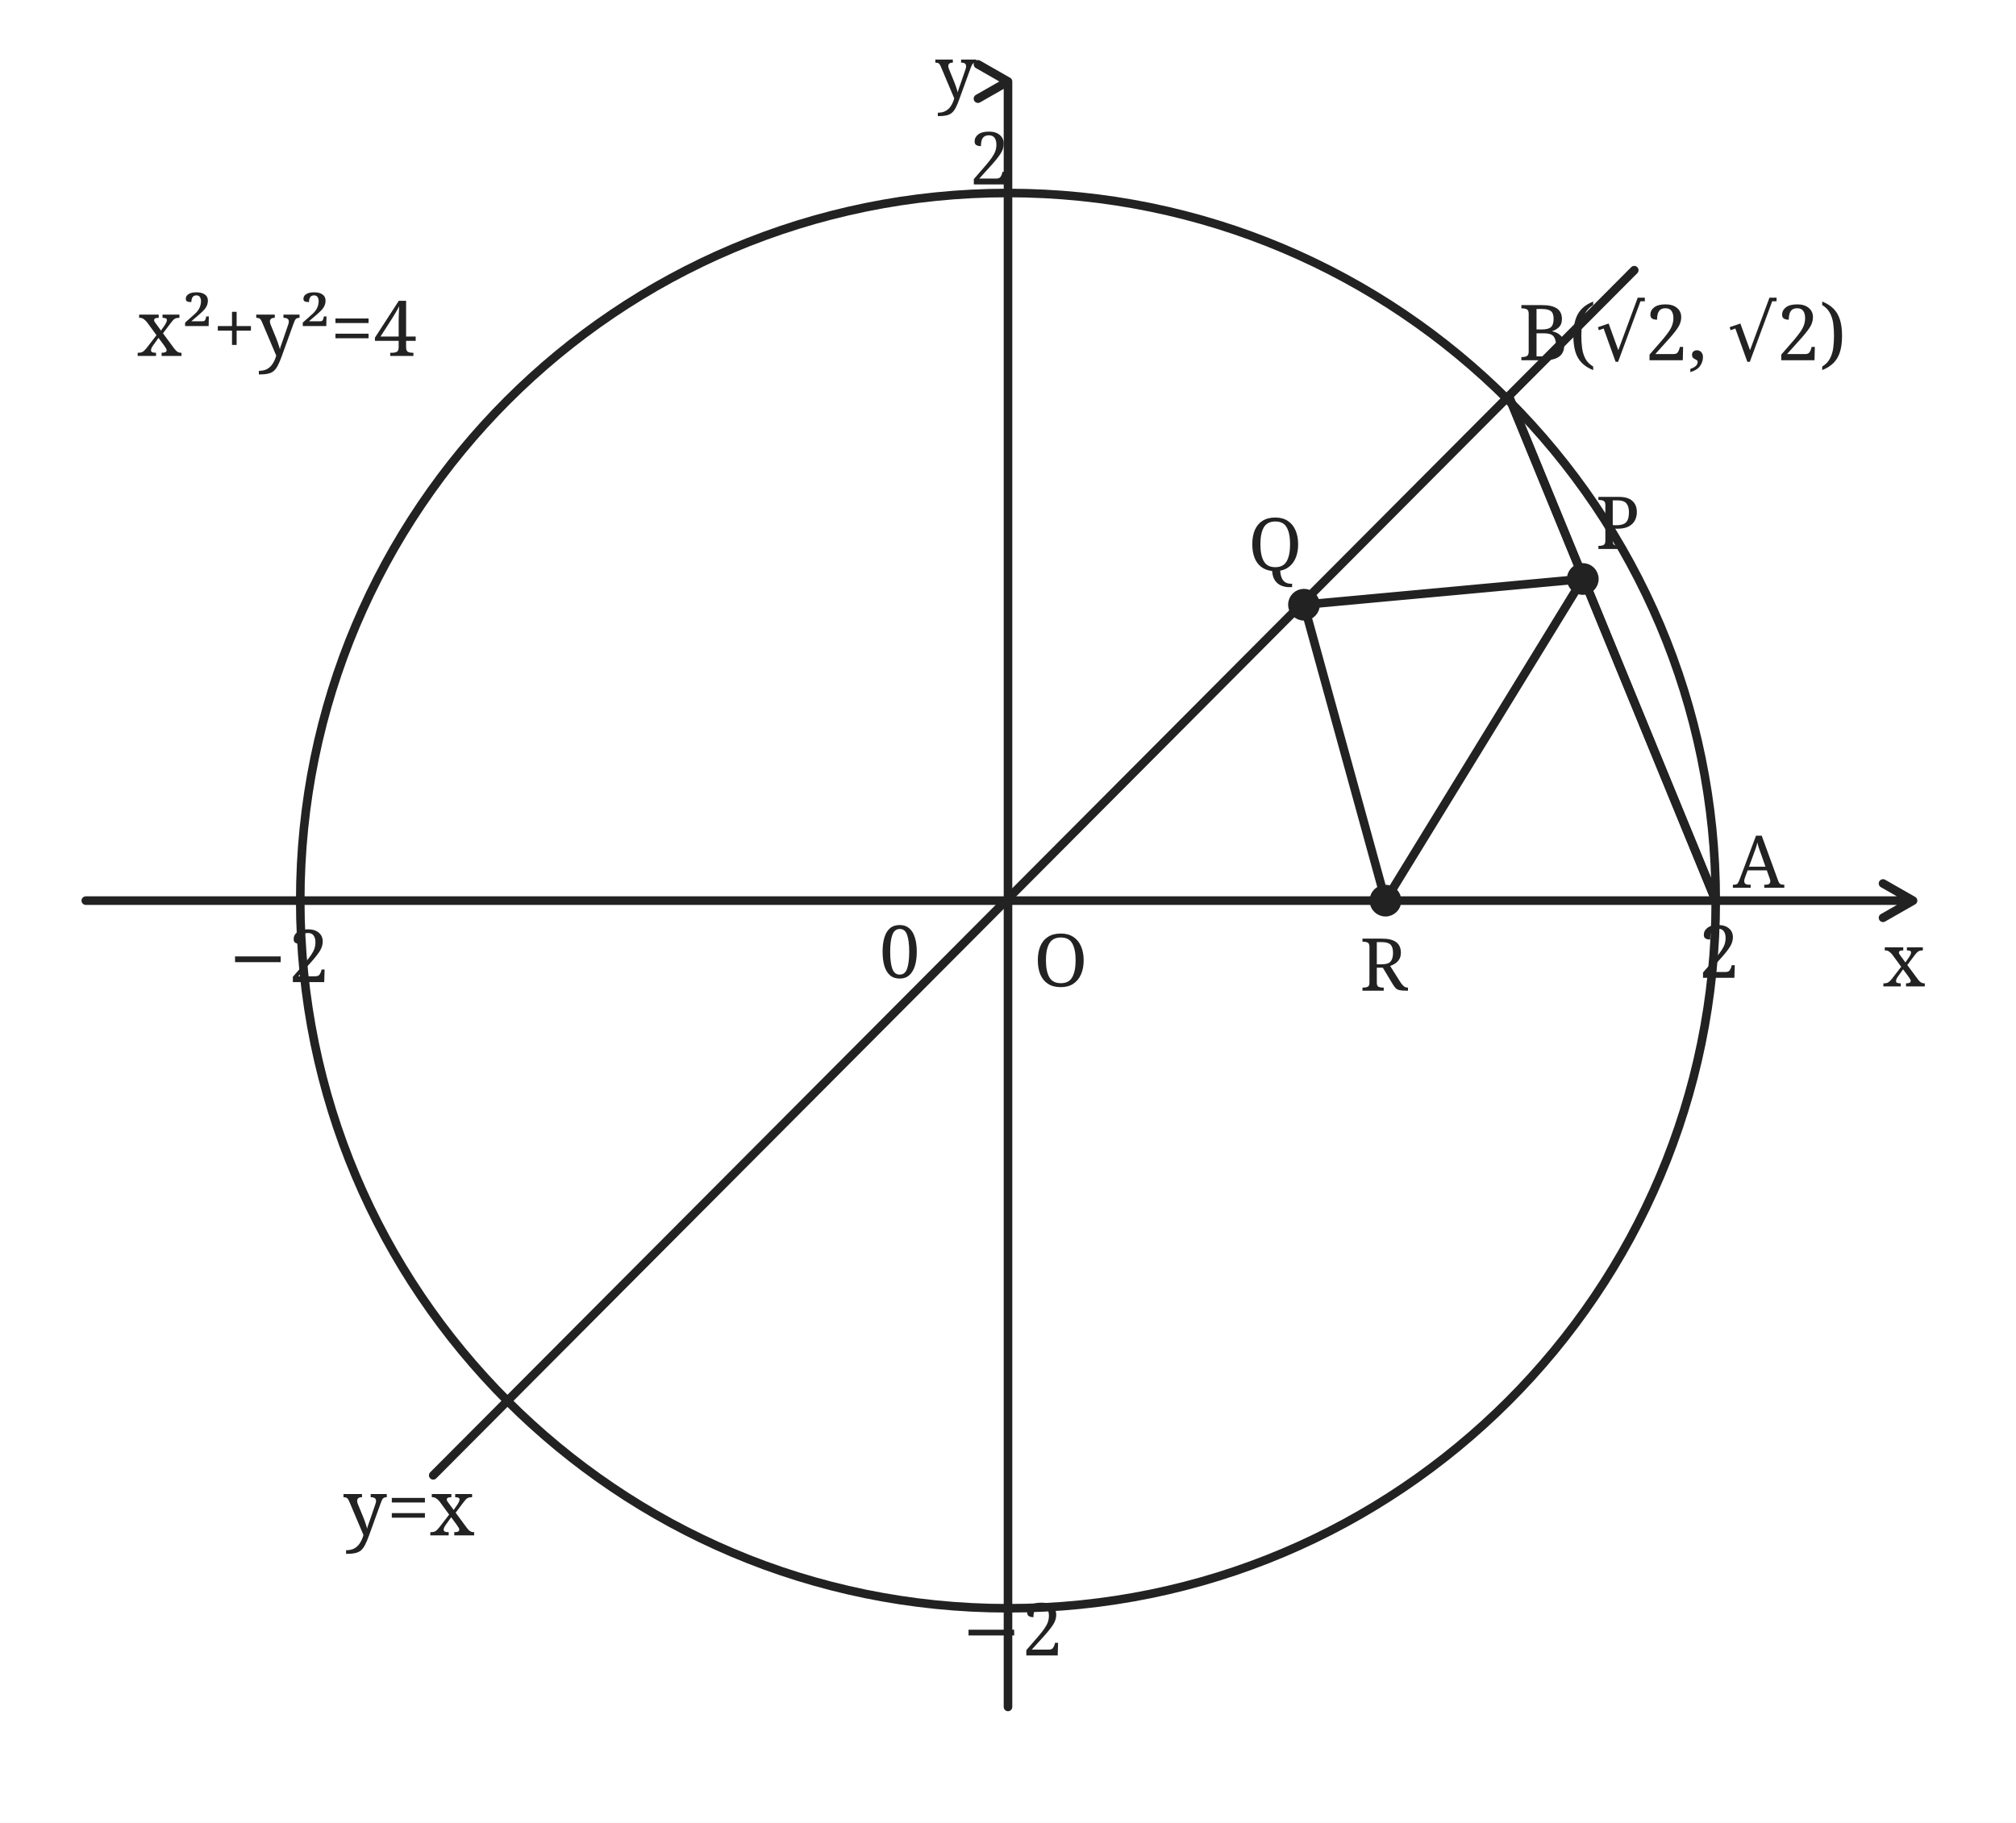
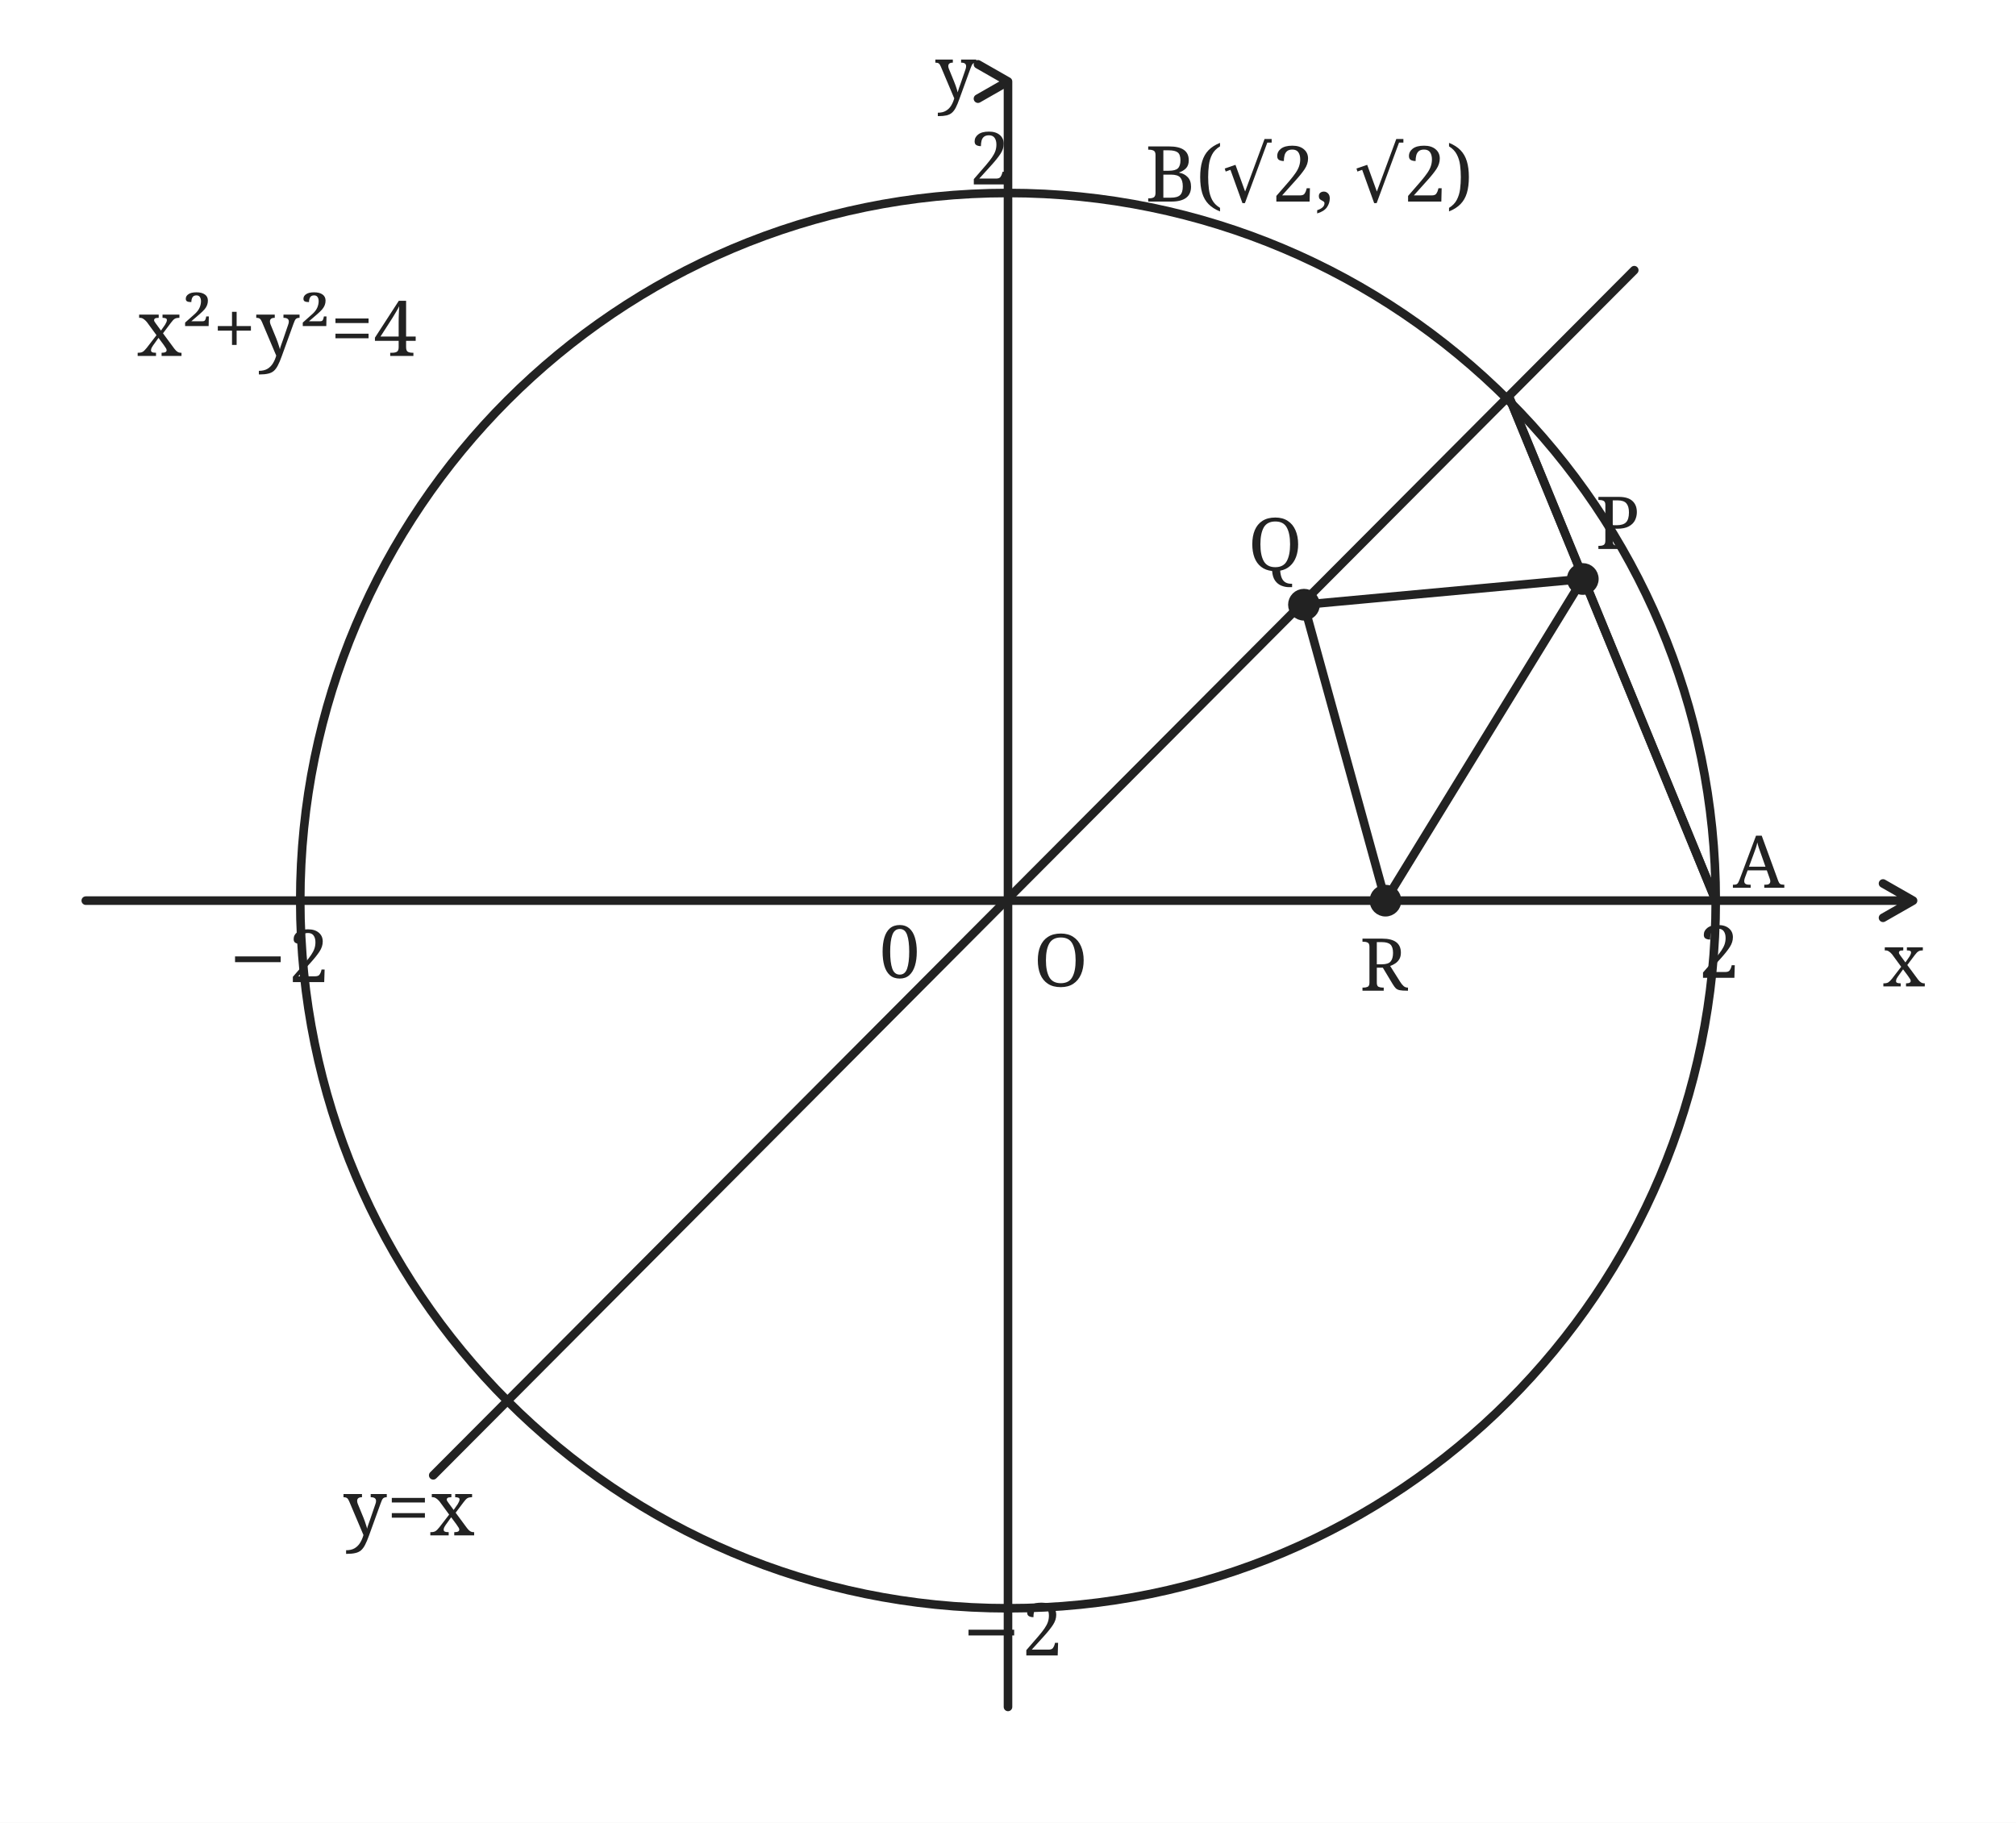
<svg xmlns="http://www.w3.org/2000/svg" width="470" height="425" viewBox="0 0 470 425">
  <rect width="470" height="425" fill="white" />
  <g fill="none" stroke="#222" stroke-width="2" stroke-linecap="round" stroke-linejoin="round">
    <path d="M20 210 L446 210 m-7 -4 l7 4 -7 4" />
    <path d="M235 398 L235 19 m-7 -4 l7 4 -7 4" />
    <circle cx="235" cy="210" r="165" />
    <path d="M101 344 L381 63" />
    <path d="M400 210 L352 93" />
    <path d="M352 93 L235 210 M400 210 L352 93" stroke-width="1.1" stroke-dasharray="2 4" opacity="0" />
    <path stroke-width="2" d="M369 135 L304 141 L323 210 Z" />
    <path stroke-width="2" d="M400 210 L352 93" />
    <circle cx="369" cy="135" r="2.7" fill="#222" />
    <circle cx="304" cy="141" r="2.7" fill="#222" />
    <circle cx="323" cy="210" r="2.7" fill="#222" />
    <text x="241" y="230" font-family="serif" font-size="17" fill="#222" stroke="none">O</text>
    <text x="404" y="207" font-family="serif" font-size="17" fill="#222" stroke="none">A</text>
-     <text x="354" y="84" font-family="serif" font-size="18" fill="#222" stroke="none">B(√2, √2)</text>
+     <text x="267" y="47" font-family="serif" font-size="18" fill="#222" stroke="none">B(√2, √2)</text>
    <text x="372" y="128" font-family="serif" font-size="17" fill="#222" stroke="none">P</text>
    <text x="291" y="133" font-family="serif" font-size="17" fill="#222" stroke="none">Q</text>
    <text x="317" y="231" font-family="serif" font-size="17" fill="#222" stroke="none">R</text>
    <text x="396" y="228" font-family="serif" font-size="17" fill="#222" stroke="none">2</text>
    <text x="205" y="228" font-family="serif" font-size="17" fill="#222" stroke="none">0</text>
    <text x="226" y="43" font-family="serif" font-size="17" fill="#222" stroke="none">2</text>
    <text x="224" y="386" font-family="serif" font-size="17" fill="#222" stroke="none">−2</text>
    <text x="53" y="229" font-family="serif" font-size="17" fill="#222" stroke="none">−2</text>
    <text x="439" y="230" font-family="serif" font-size="17" fill="#222" stroke="none">x</text>
    <text x="218" y="23" font-family="serif" font-size="17" fill="#222" stroke="none">y</text>
    <text x="32" y="83" font-family="serif" font-size="18" fill="#222" stroke="none">x²+y²=4</text>
    <text x="80" y="358" font-family="serif" font-size="18" fill="#222" stroke="none">y=x</text>
  </g>
</svg>
